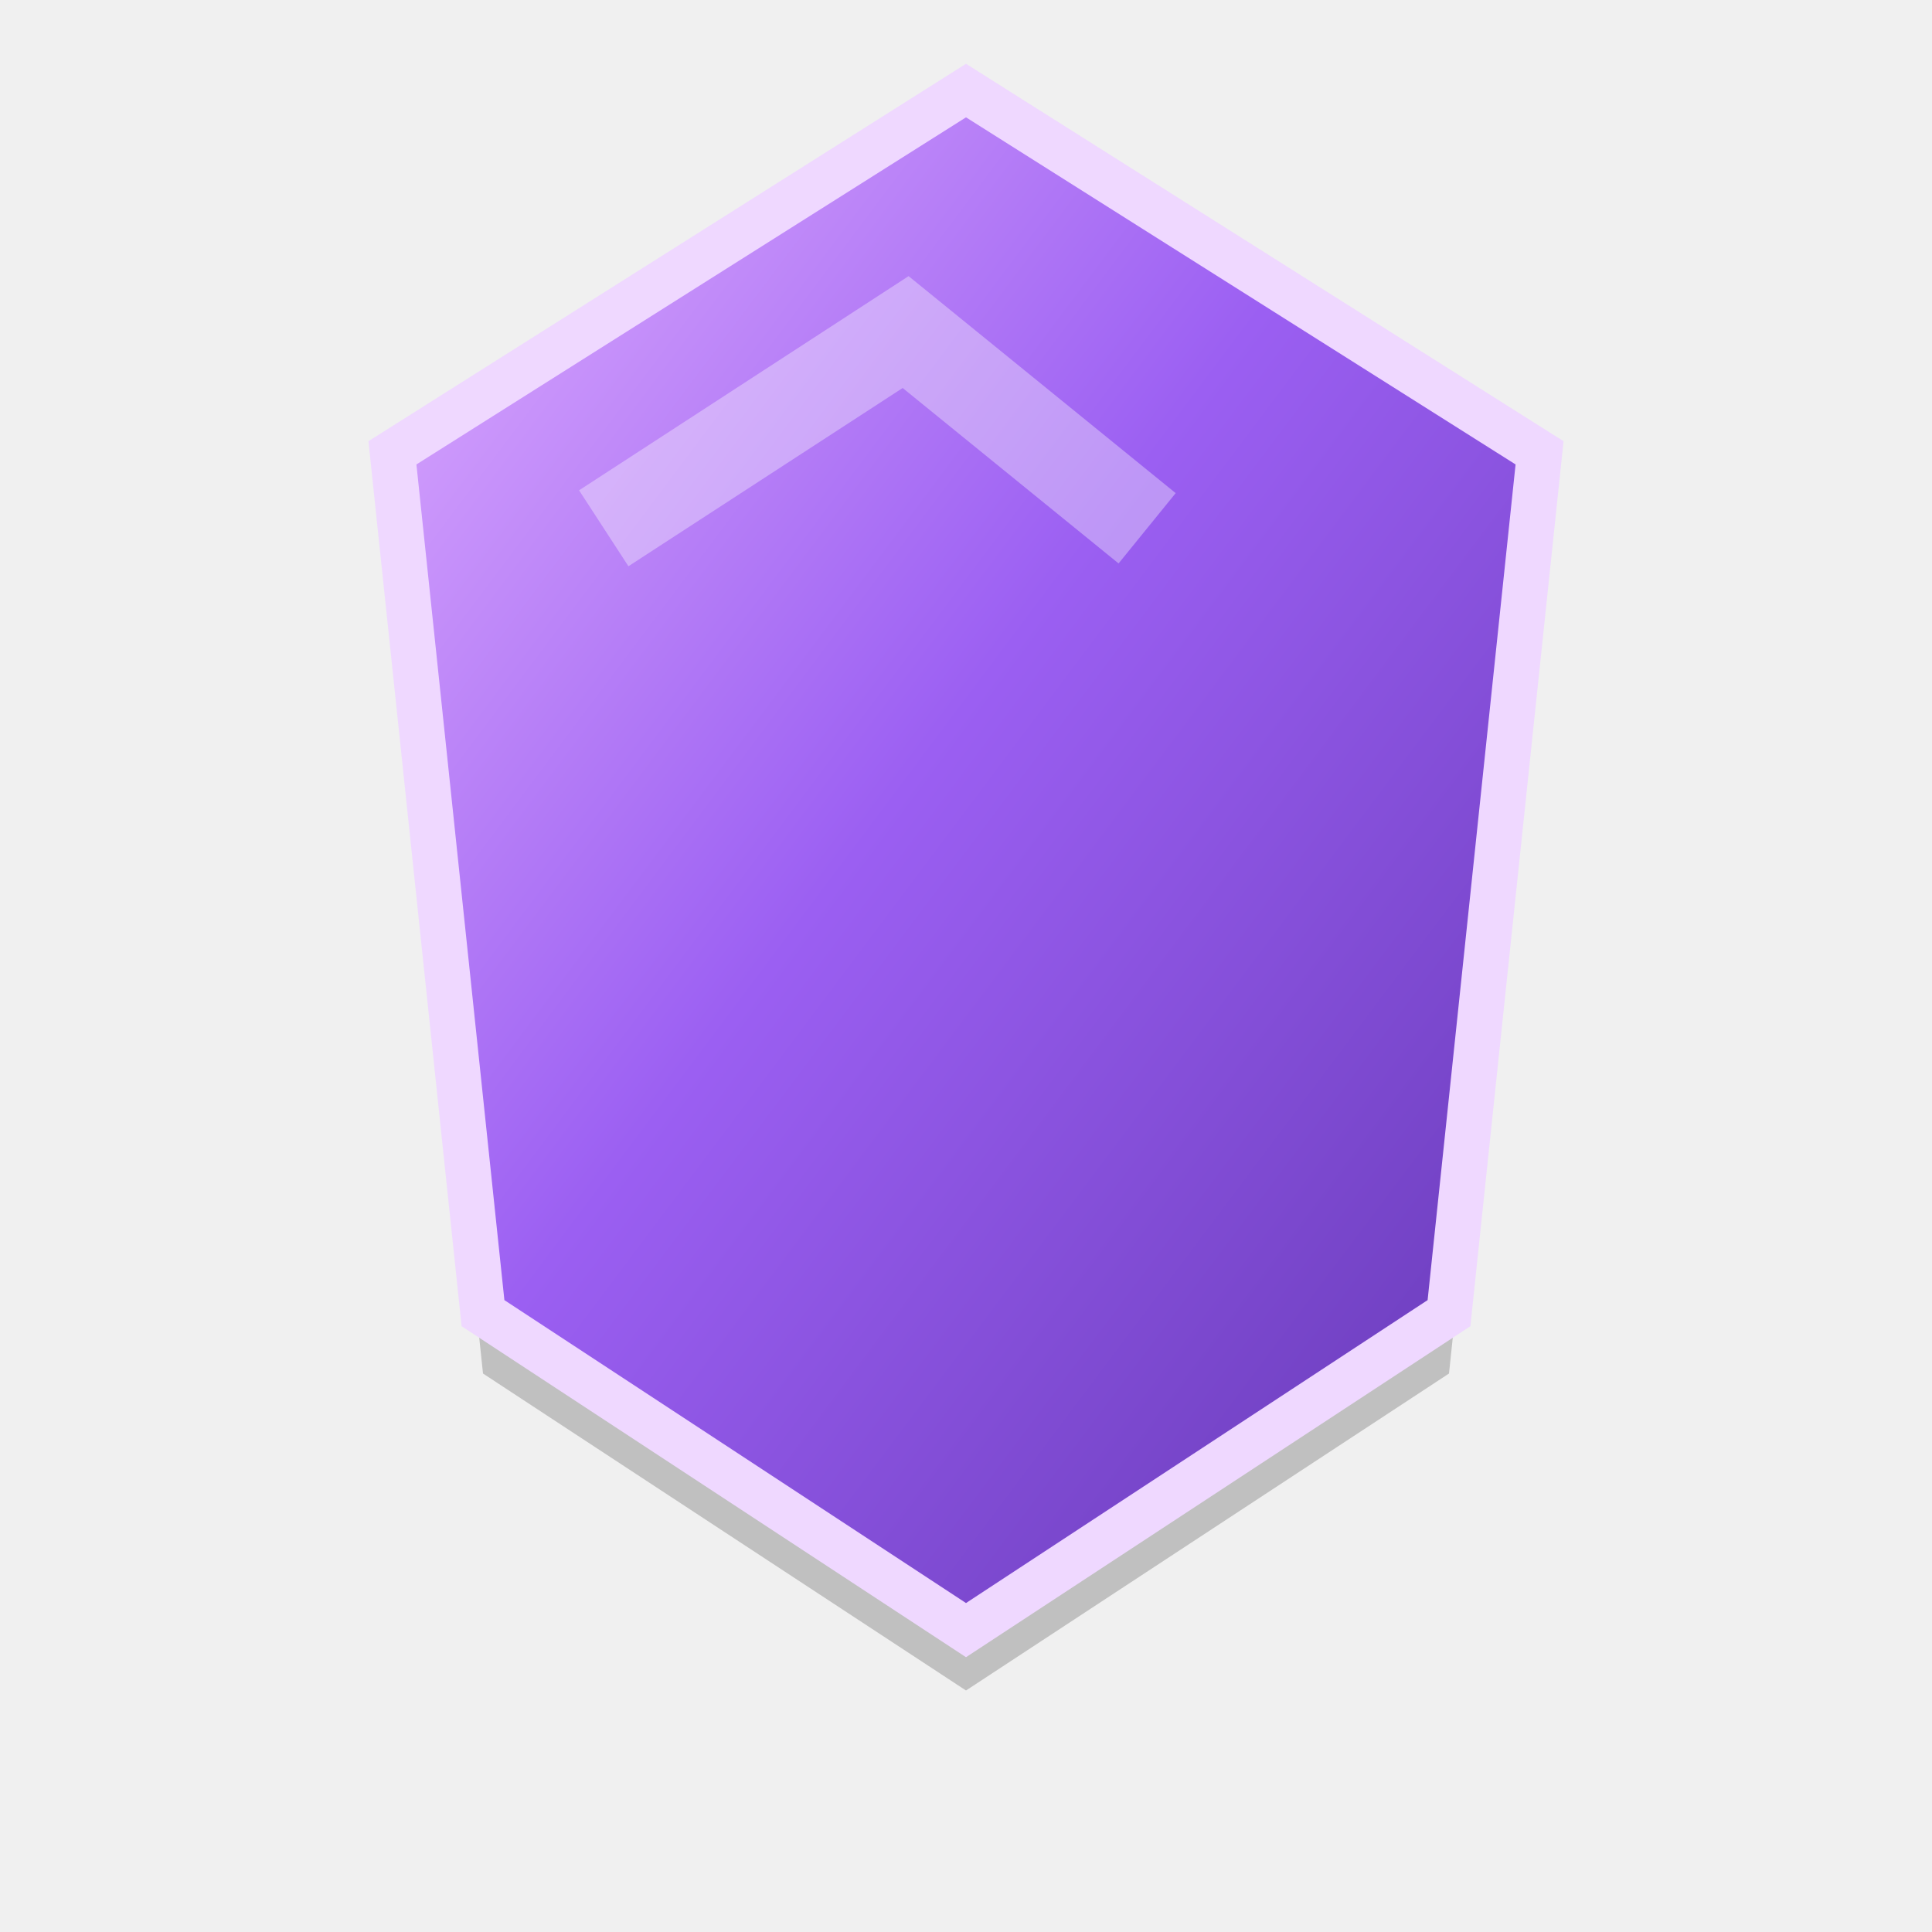
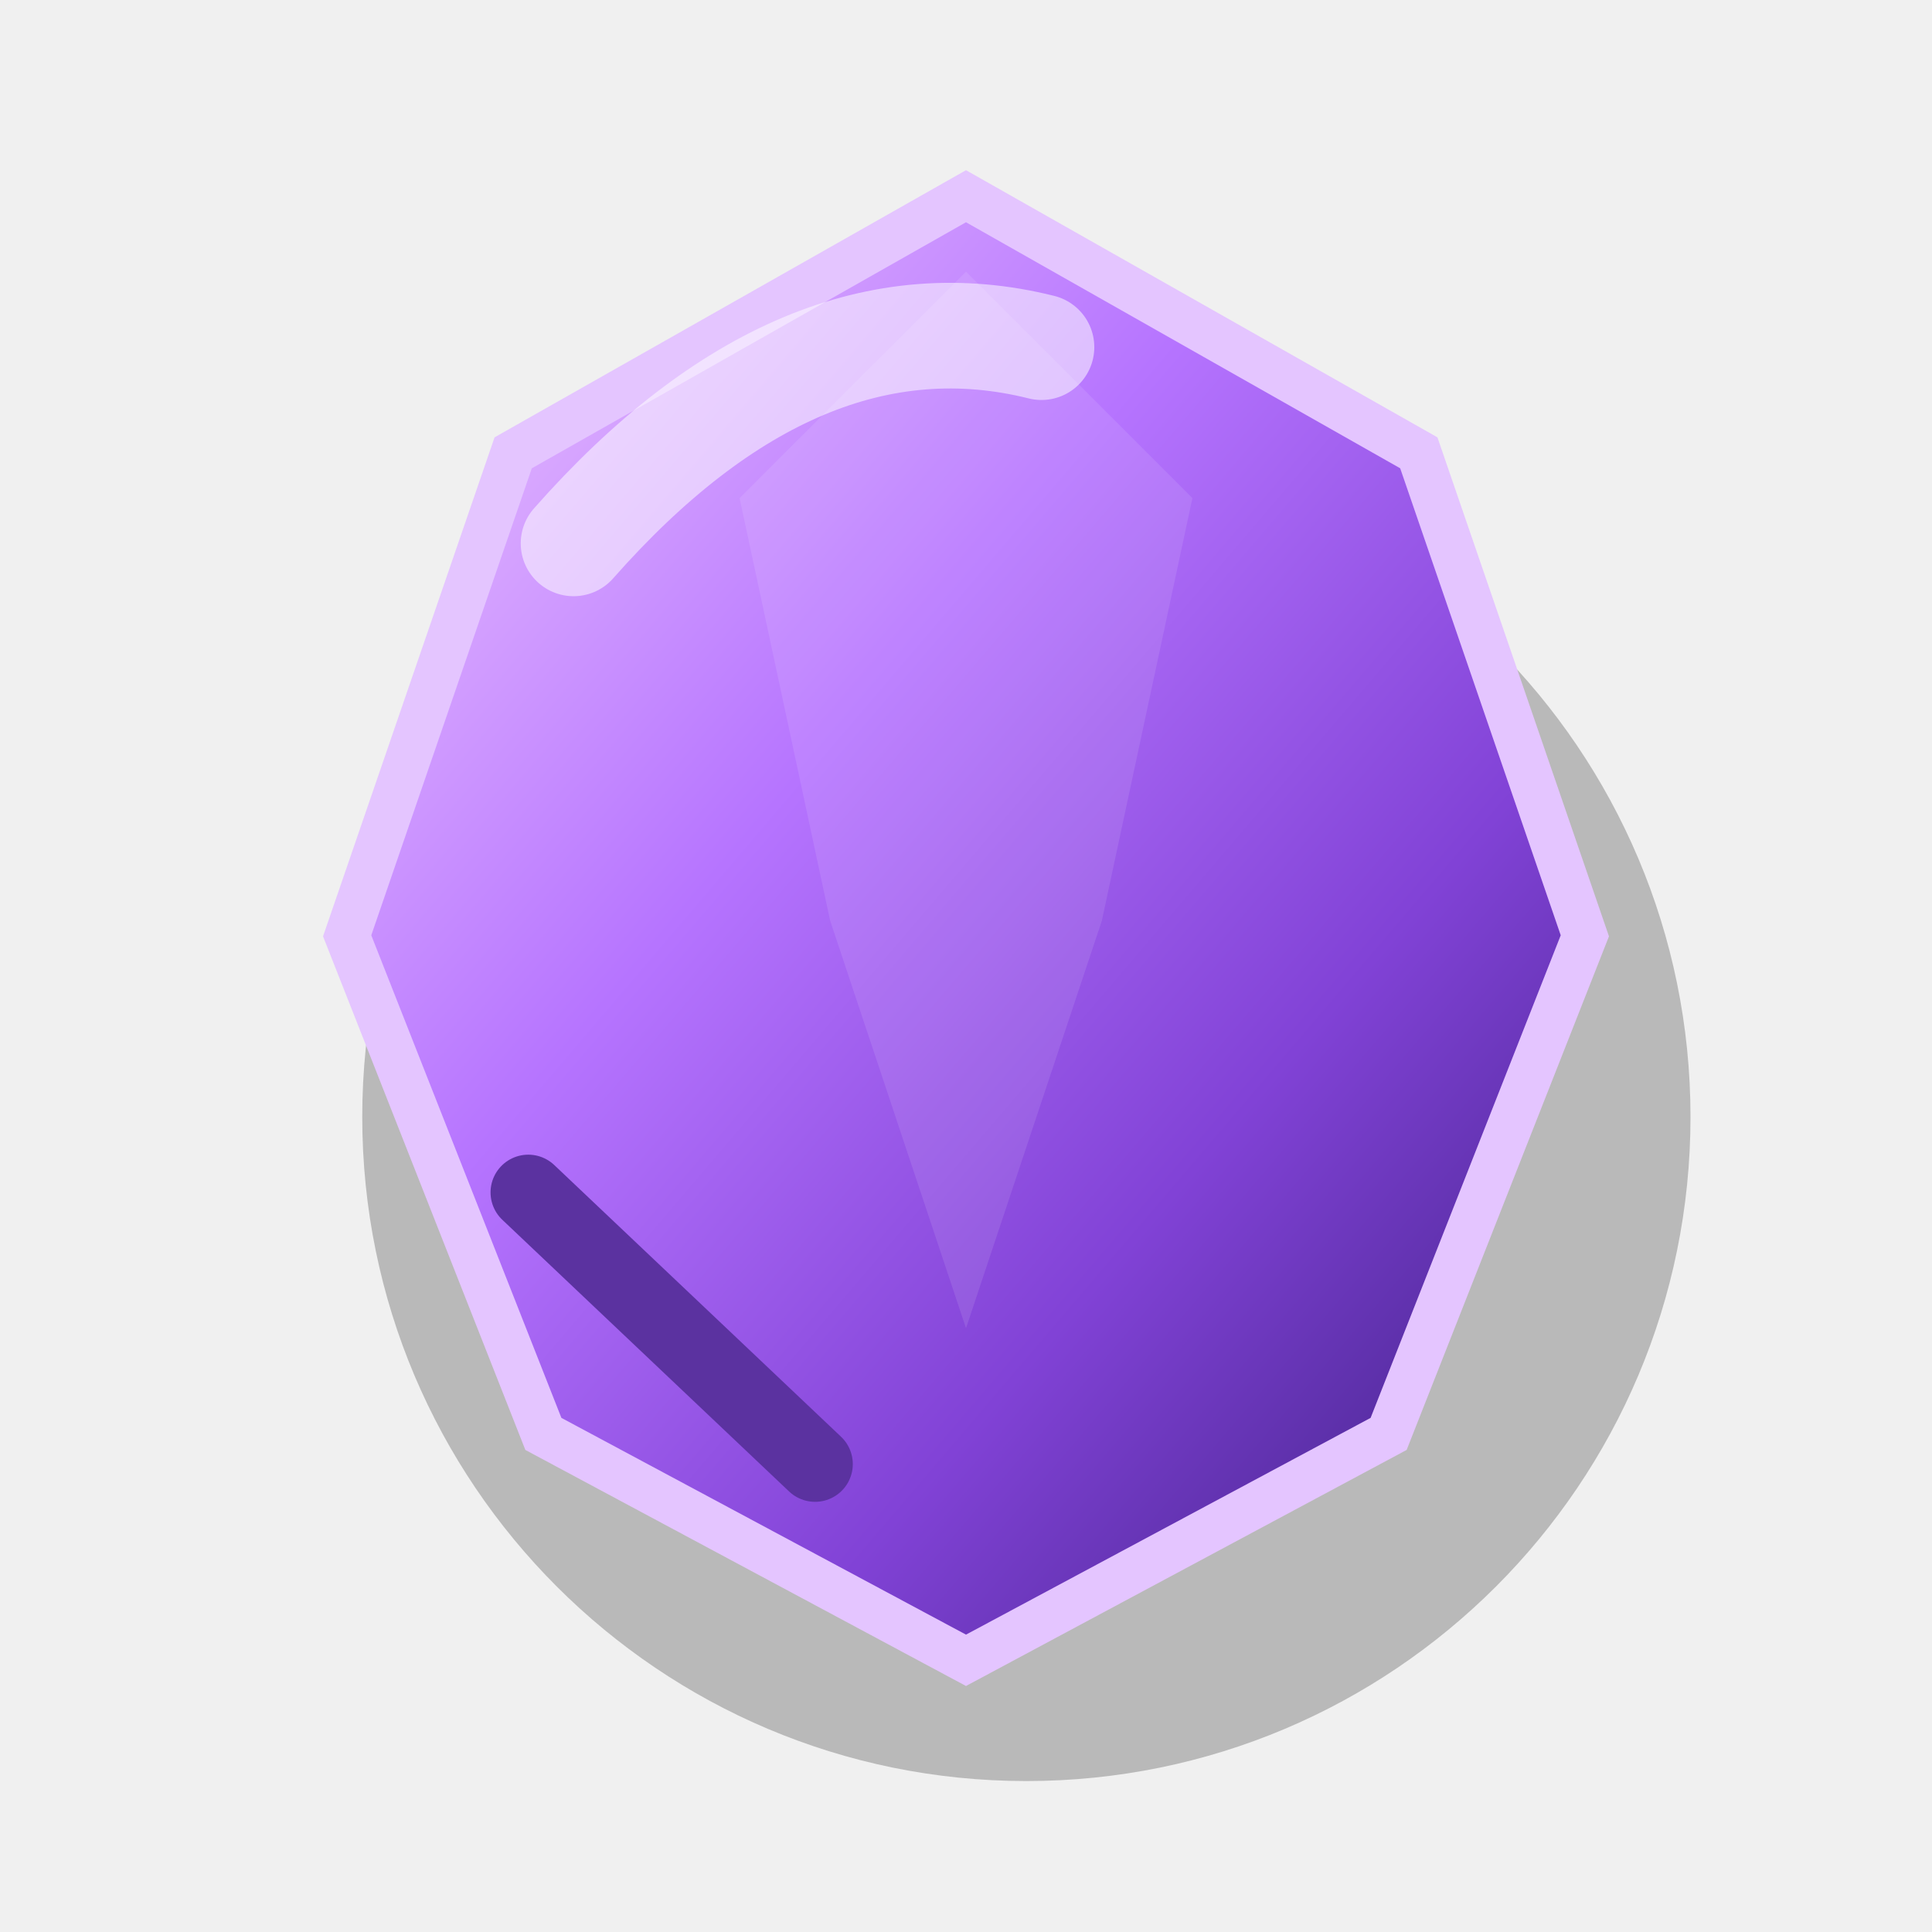
<svg xmlns="http://www.w3.org/2000/svg" width="128" height="128">
  <defs>
-     <linearGradient id="g" x1="0" y1="0" x2="1" y2="1">
-       <stop stop-color="#e1b0ff" />
-       <stop offset=".45" stop-color="#9b5ff2" />
-       <stop offset="1" stop-color="#6236b2" />
+     <linearGradient id="g" x1=".1" y1=".1" x2=".9" y2=".9">
+       <stop stop-color="#e2b6ff" />
+       <stop offset=".35" stop-color="#b674ff" />
+       <stop offset=".72" stop-color="#8142d6" />
+       <stop offset="1" stop-color="#4b2794" />
    </linearGradient>
  </defs>
-   <polygon points="64,10 102,34 96,91 64,112 32,91 26,34" fill="#000" opacity=".2" />
-   <polygon points="64,6 102,30 96,87 64,108 32,87 26,30" fill="url(#g)" stroke="#efd8ff" stroke-width="3" />
-   <path d="M40 35 L60 22 L76 35" fill="none" stroke="#fff" stroke-width="6" opacity=".35" />
+   <circle cx="68" cy="74" r="44" fill="#000" opacity=".23" />
+   <path d="M64 13 L94 30 L105 62 L92 95 L64 110 L36 95 L23 62 L34 30Z" fill="url(#g)" stroke="#e4c5ff" stroke-width="3" />
+   <path d="M64 18 L79 33 L73 61 L64 88 L55 61 L49 33Z" fill="#fff" opacity=".10" />
+   <path d="M38 36 Q53 19 69 23" fill="none" stroke="#fff" stroke-opacity=".52" stroke-width="7" stroke-linecap="round" />
+   <path d="M35 79 L54 97" stroke="#5b32a0" stroke-width="5" stroke-linecap="round" />
</svg>
